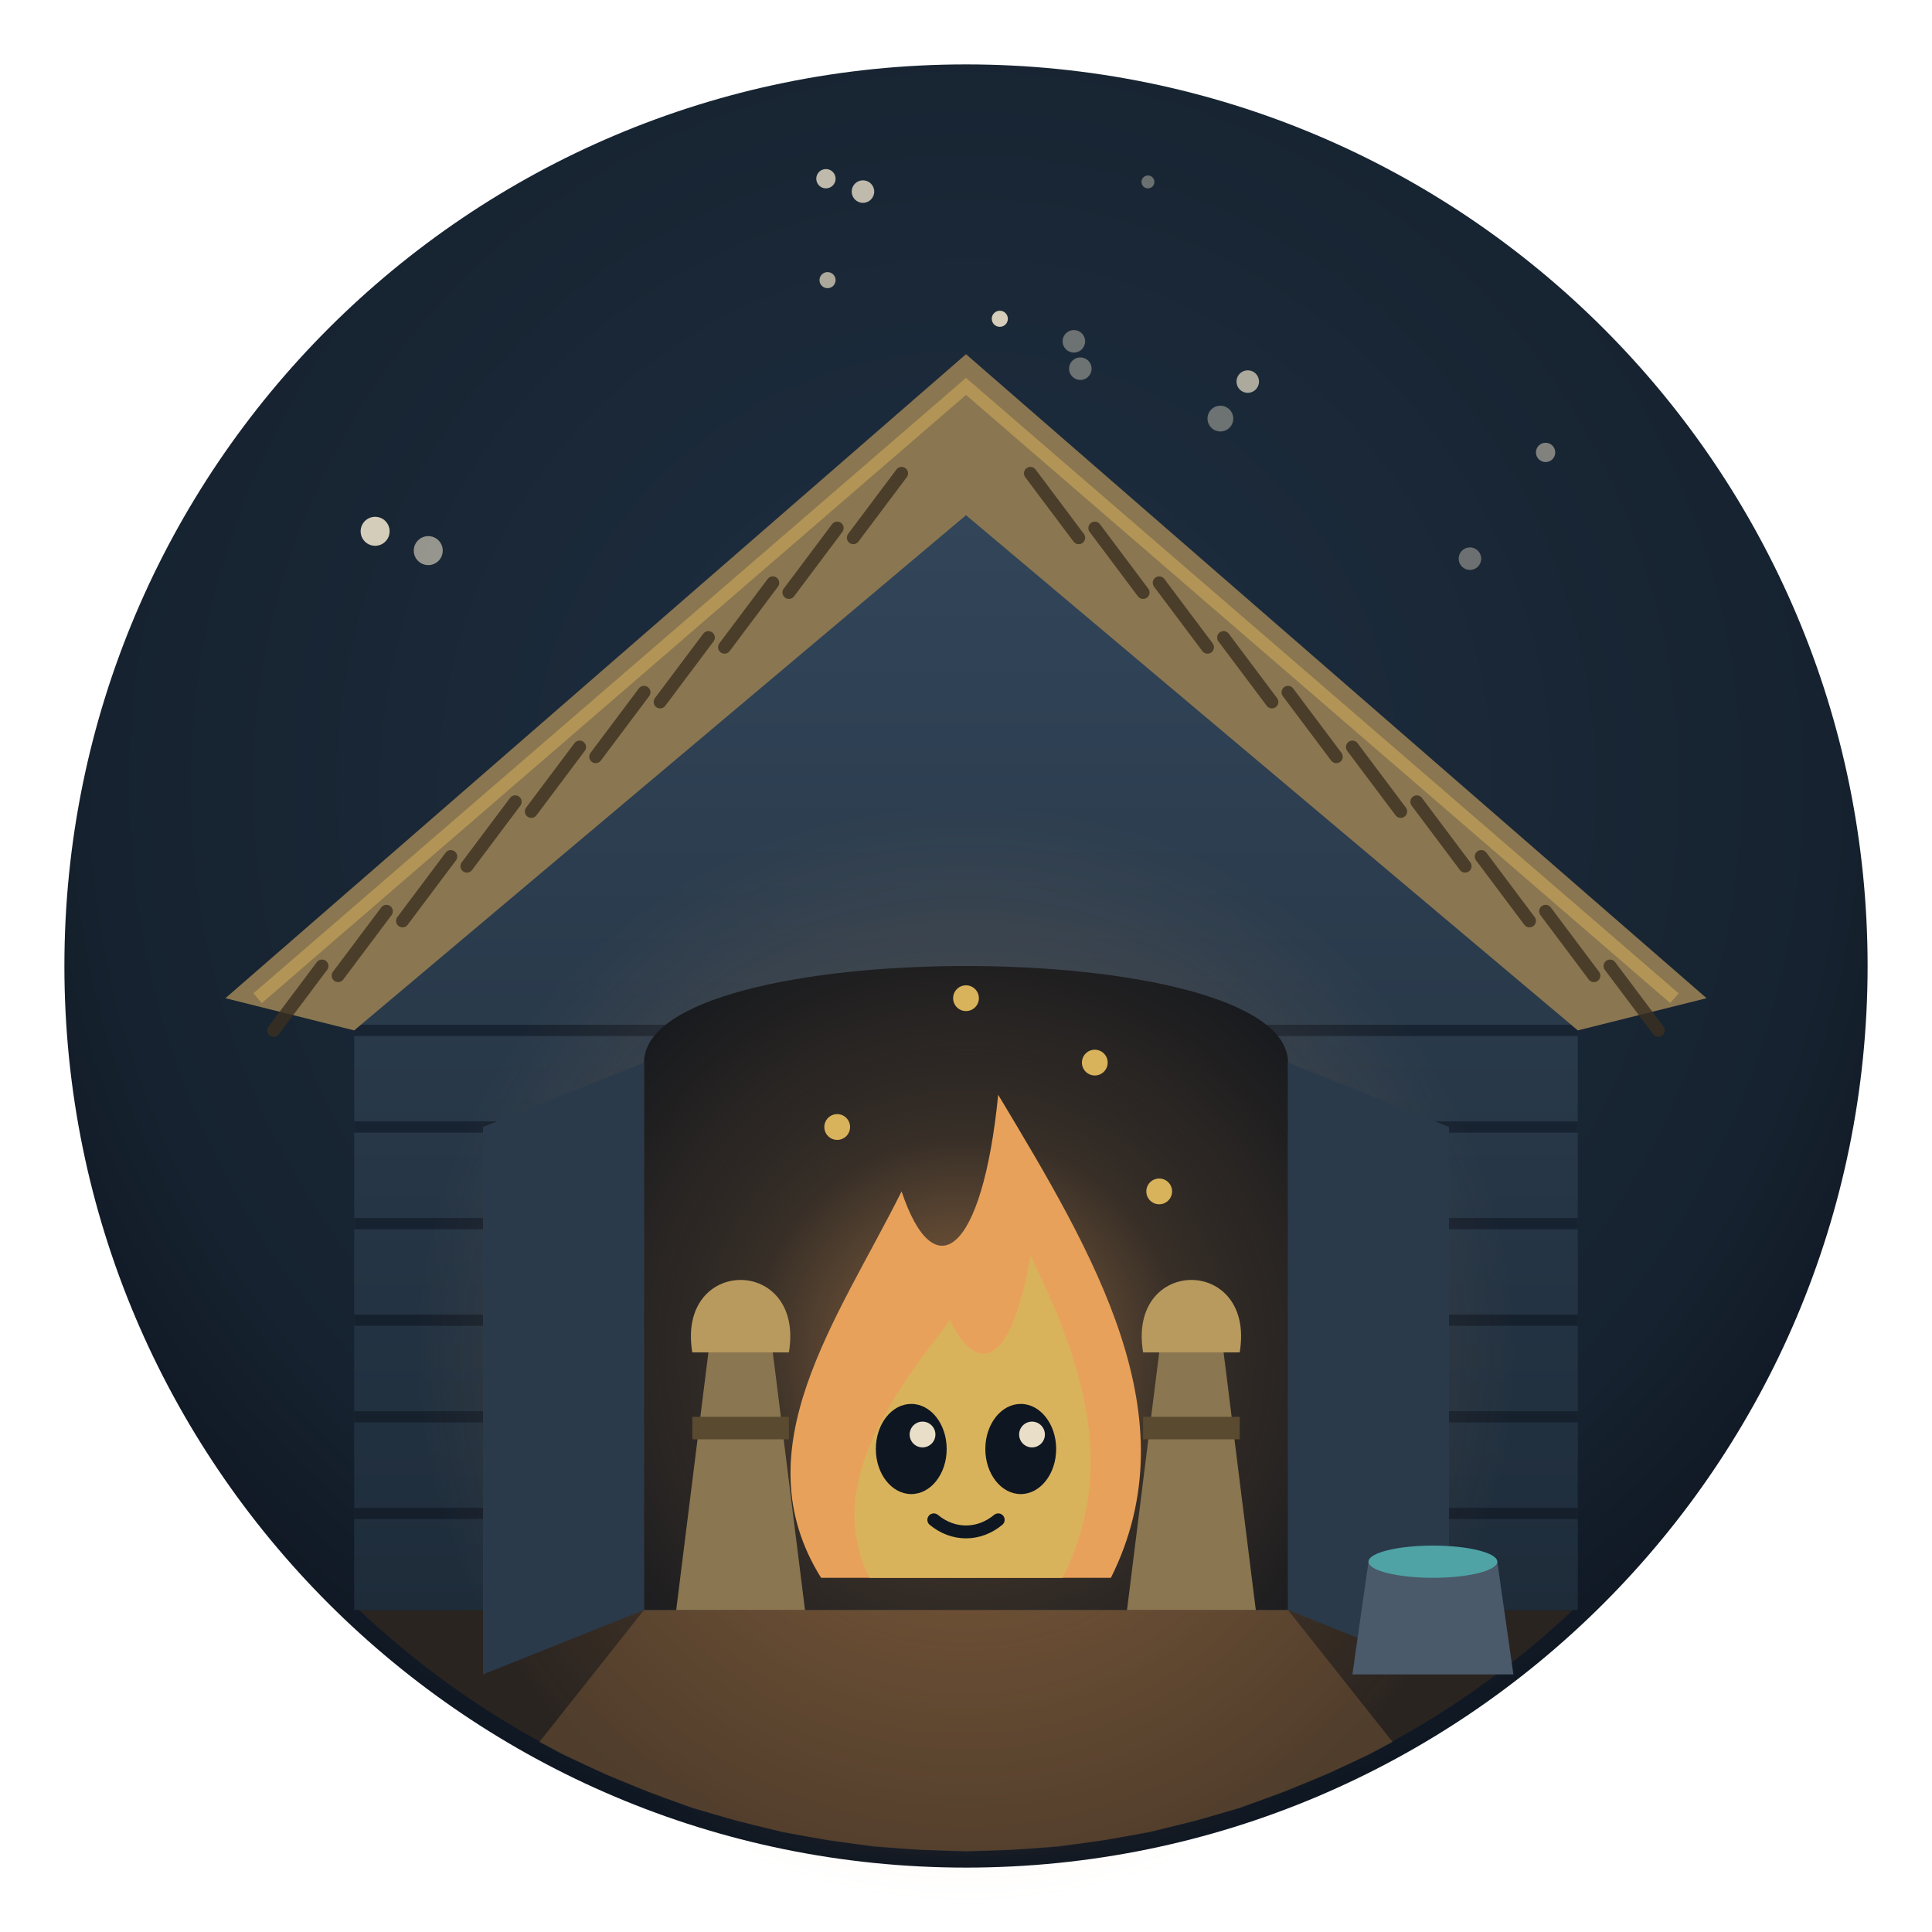
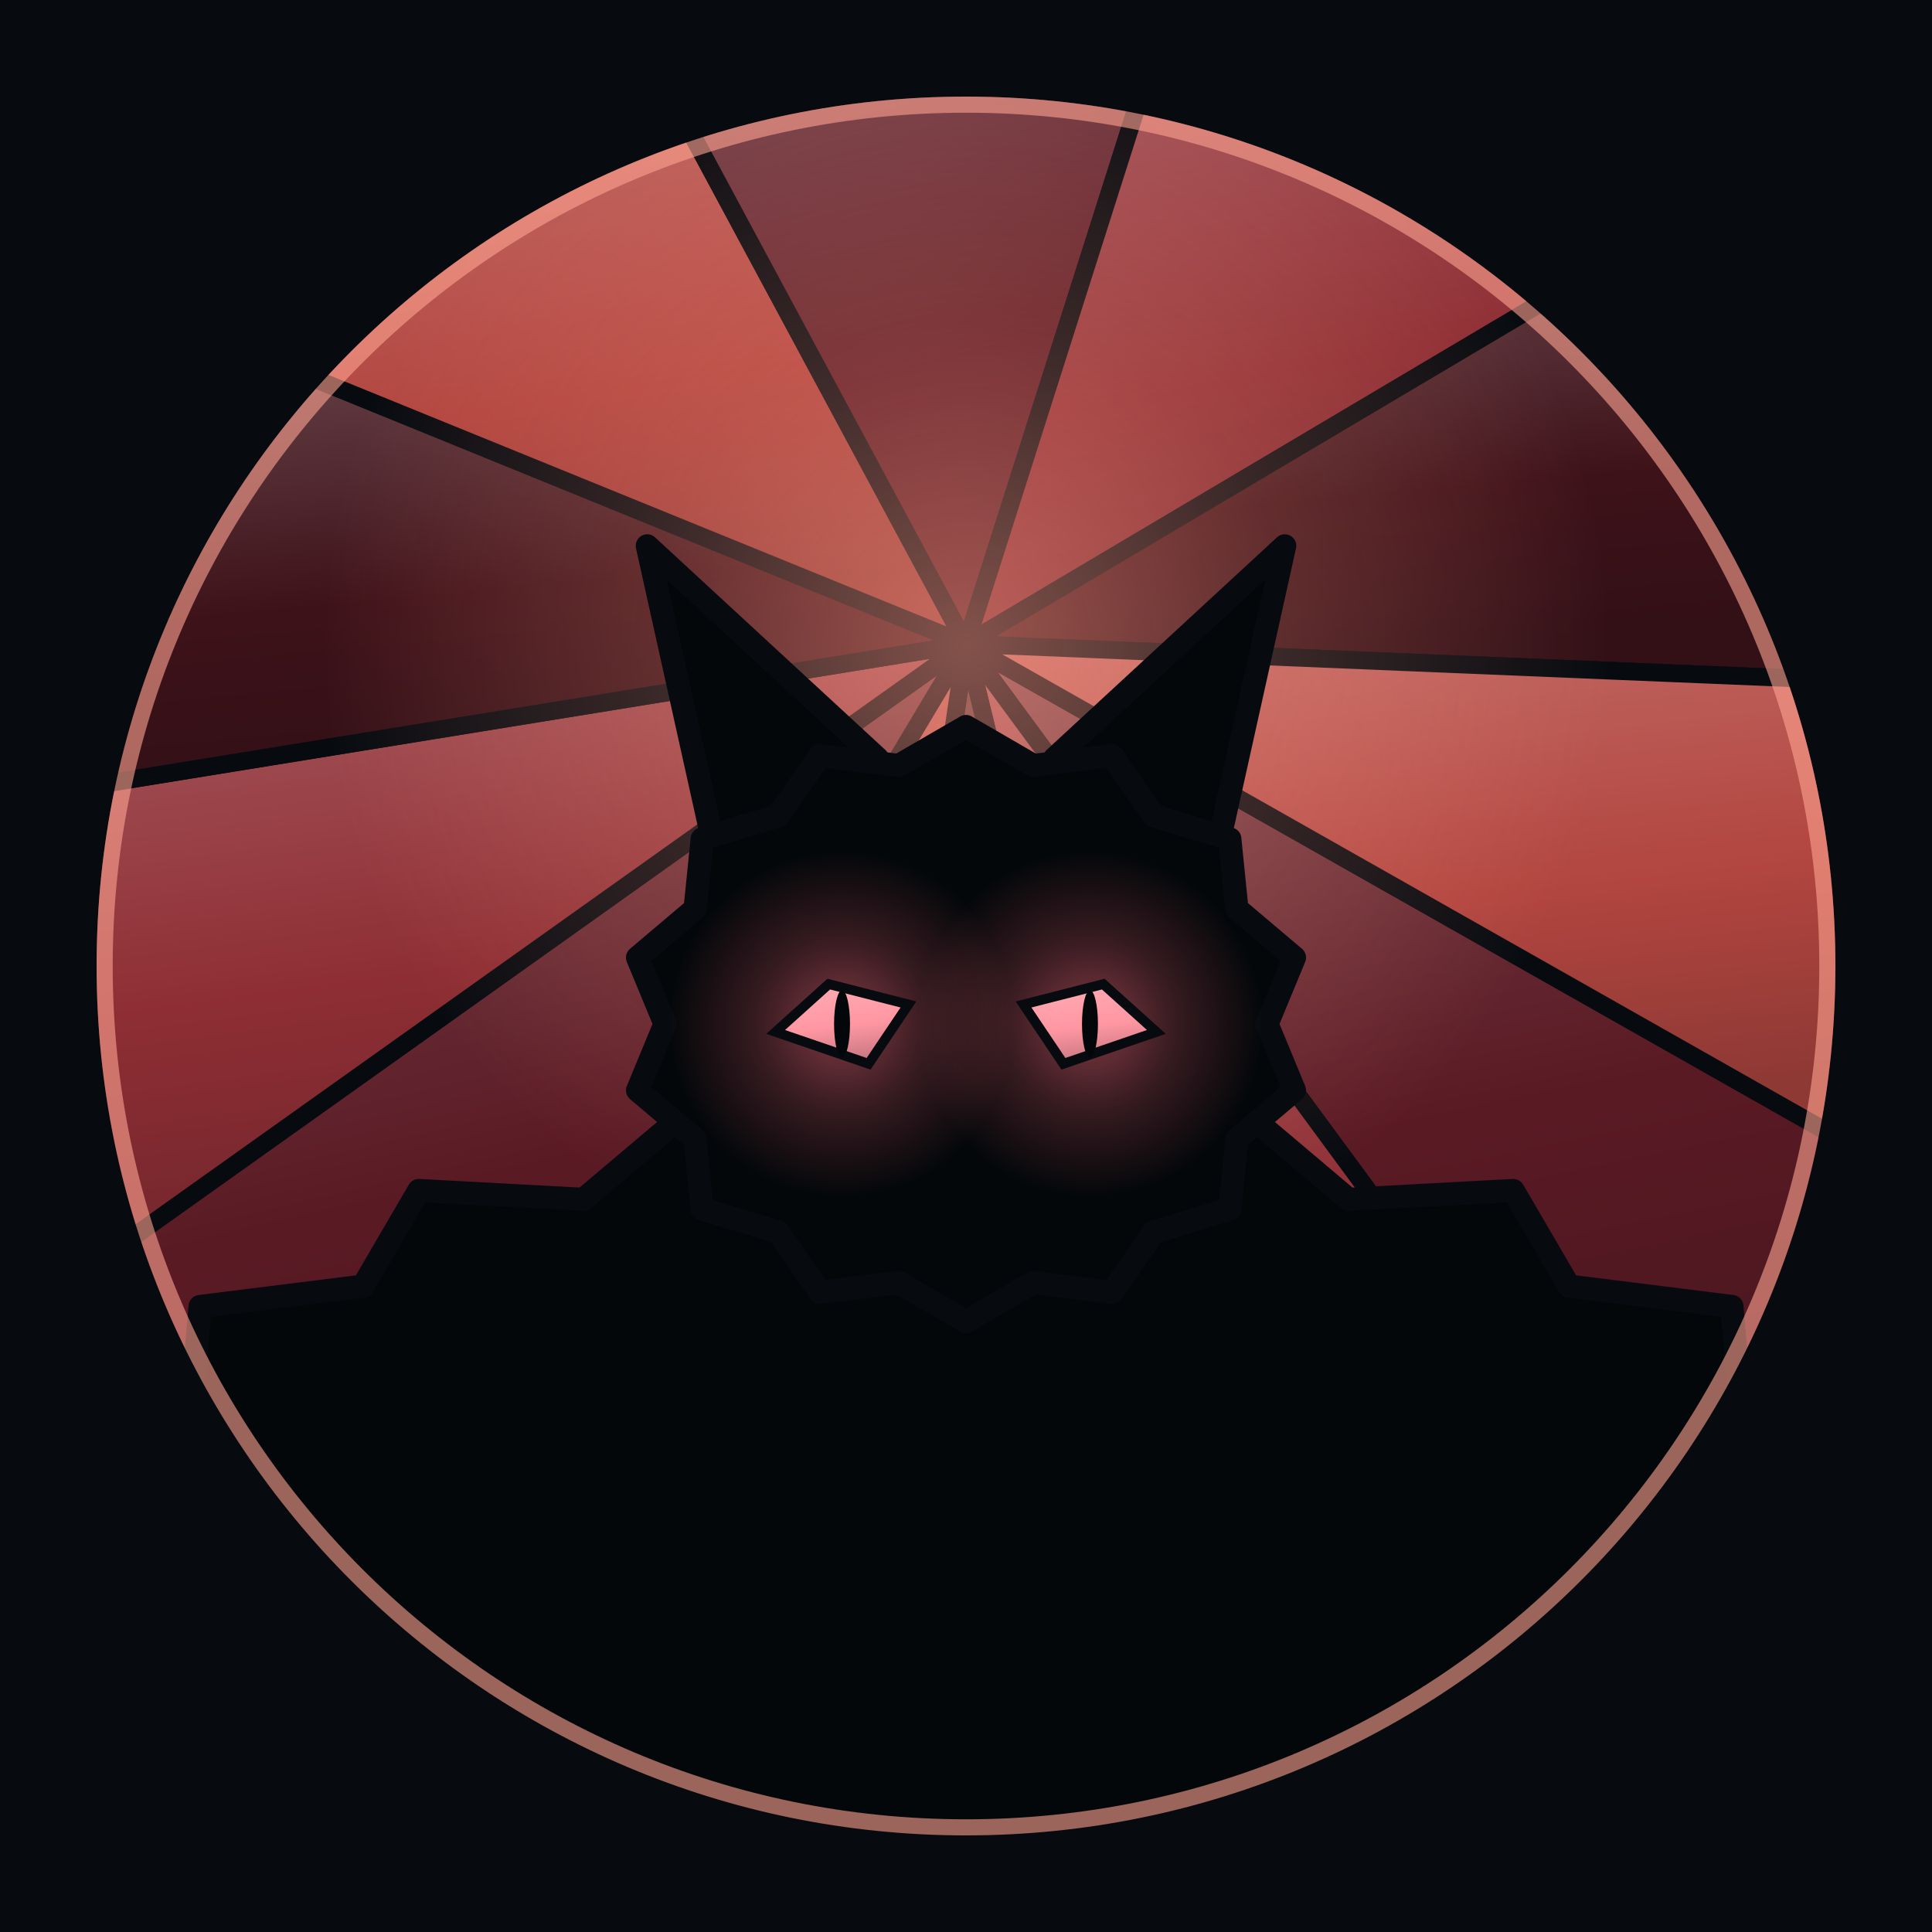
<svg xmlns="http://www.w3.org/2000/svg" viewBox="0 0 120 120">
  <defs>
-     <radialGradient id="ov1" cx="0.5" cy="0.4" r="0.6">
-       <stop offset="0" stop-color="#1F3043" />
-       <stop offset="0.8" stop-color="#16222F" />
-       <stop offset="1" stop-color="#0E1621" />
+     <linearGradient id="g1" x1="0" y1="0" x2="0.2" y2="1">
+       <stop offset="0" stop-color="#7B4850" />
+       <stop offset="0.6" stop-color="#5A1A24" />
+       <stop offset="1" stop-color="#49161F" />
+     </linearGradient>
+     <linearGradient id="g2" x1="0" y1="0" x2="0.2" y2="1">
+       <stop offset="0" stop-color="#A5585D" />
+       <stop offset="0.6" stop-color="#8E2E34" />
+       <stop offset="1" stop-color="#72262C" />
+     </linearGradient>
+     <linearGradient id="g3" x1="0" y1="0" x2="0.2" y2="1">
+       <stop offset="0" stop-color="#654147" />
+       <stop offset="0.6" stop-color="#3E1219" />
+       <stop offset="1" stop-color="#321016" />
+     </linearGradient>
+     <linearGradient id="g4" x1="0" y1="0" x2="0.2" y2="1">
+       <stop offset="0" stop-color="#C16A65" />
+       <stop offset="0.6" stop-color="#B2453F" />
+       <stop offset="1" stop-color="#8F3935" />
+     </linearGradient>
+     <radialGradient id="g5" cx="60" cy="40" r="40" gradientUnits="userSpaceOnUse">
+       <stop offset="0" stop-color="#FF9A86" stop-opacity="0.5" />
+       <stop offset="0.5" stop-color="#FF9A86" stop-opacity="0.2" />
+       <stop offset="1" stop-color="#FF9A86" stop-opacity="0.00" />
    </radialGradient>
-     <linearGradient id="ov2" x1="0" y1="0" x2="0" y2="1">
-       <stop offset="0" stop-color="#33465A" />
-       <stop offset="1" stop-color="#1E2C3A" />
+     <radialGradient id="g6" cx="166" cy="92" r="19.5" gradientUnits="userSpaceOnUse">
+       <stop offset="0" stop-color="#FF6B7A" stop-opacity="0.5" />
+       <stop offset="0.5" stop-color="#FF6B7A" stop-opacity="0.2" />
+       <stop offset="1" stop-color="#FF6B7A" stop-opacity="0.00" />
+     </radialGradient>
+     <linearGradient id="g7" x1="0" y1="0" x2="0.2" y2="1">
+       <stop offset="0" stop-color="#FFACB5" />
+       <stop offset="0.6" stop-color="#FF97A2" />
+       <stop offset="1" stop-color="#CD7A84" />
    </linearGradient>
-     <radialGradient id="ov3" cx="0.5" cy="0.5" r="0.5">
-       <stop offset="0" stop-color="#E8A15A" stop-opacity="0.6" />
-       <stop offset="0.4" stop-color="#E8A15A" stop-opacity="0.2" />
-       <stop offset="1" stop-color="#E8A15A" stop-opacity="0" />
+     <radialGradient id="g8" cx="194" cy="92" r="19.5" gradientUnits="userSpaceOnUse">
+       <stop offset="0" stop-color="#FF6B7A" stop-opacity="0.5" />
+       <stop offset="0.5" stop-color="#FF6B7A" stop-opacity="0.2" />
+       <stop offset="1" stop-color="#FF6B7A" stop-opacity="0.00" />
    </radialGradient>
  </defs>
-   <circle cx="60" cy="60" r="56" fill="url(#ov1)" />
-   <circle cx="67.1" cy="22.9" r="0.7" fill="#E9DFC8" opacity="0.4" />
-   <circle cx="91.3" cy="34.7" r="0.7" fill="#E9DFC8" opacity="0.4" />
-   <circle cx="62.1" cy="19.8" r="0.5" fill="#E9DFC8" opacity="0.9" />
-   <circle cx="96" cy="28.1" r="0.6" fill="#E9DFC8" opacity="0.5" />
-   <circle cx="77.5" cy="23.7" r="0.7" fill="#E9DFC8" opacity="0.7" />
-   <circle cx="23.3" cy="33" r="0.9" fill="#E9DFC8" opacity="0.9" />
-   <circle cx="71.3" cy="11.3" r="0.4" fill="#E9DFC8" opacity="0.4" />
-   <circle cx="46.6" cy="36.9" r="0.5" fill="#E9DFC8" opacity="0.6" />
-   <circle cx="53.6" cy="11.9" r="0.7" fill="#E9DFC8" opacity="0.8" />
-   <circle cx="51.3" cy="11.1" r="0.6" fill="#E9DFC8" opacity="0.8" />
-   <circle cx="75.8" cy="26" r="0.8" fill="#E9DFC8" opacity="0.4" />
-   <circle cx="66.7" cy="21.2" r="0.7" fill="#E9DFC8" opacity="0.4" />
-   <circle cx="26.6" cy="34.2" r="0.9" fill="#E9DFC8" opacity="0.6" />
-   <circle cx="51.4" cy="17.4" r="0.5" fill="#E9DFC8" opacity="0.7" />
-   <path d="M22.3,100L97.7,100A55,55 0 0 1 22.3,100Z" fill="#2A2420" />
-   <path d="M22,100V58L60,30L98,58V100Z" fill="url(#ov2)" />
-   <path d="M22,64H98M22,70H98M22,76H98M22,82H98M22,88H98M22,94H98" stroke="#0E1621" stroke-width="0.7" opacity="0.6" />
-   <path d="M14,62L60,22L106,62L98,64L60,32L22,64Z" fill="#8A7650" />
-   <path d="M56,29.4L53,33.4M52,32.8L49,36.8M48,36.2L45,40.2M44,39.6L41,43.6M40,43L37,47M36,46.4L33,50.4M32,49.8L29,53.8M28,53.2L25,57.2M24,56.6L21,60.6M20,60L17,64M64,29.4L67,33.4M68,32.8L71,36.8M72,36.2L75,40.2M76,39.6L79,43.6M80,43L83,47M84,46.4L87,50.4M88,49.8L91,53.8M92,53.2L95,57.2M96,56.6L99,60.6M100,60L103,64" stroke="#3A3020" stroke-width="0.8" opacity="0.8" fill="none" stroke-linecap="round" />
-   <path d="M16,62L60,24L104,62" stroke="#D9B35B" stroke-width="0.8" fill="none" opacity="0.5" />
-   <path d="M40,100V66C40,58 80,58 80,66V100Z" fill="#0A111A" />
-   <circle cx="60" cy="84" r="34" fill="url(#ov3)" />
-   <path d="M40,100V66L30,70V104Z" fill="#2A3A4A" />
-   <path d="M80,100V66L90,70V104Z" fill="#2A3A4A" />
-   <path d="M42,100L44,84L48,84L50,100Z" fill="#8A7650" />
-   <path d="M43,84C42,78 50,78 49,84" fill="#B89A5E" />
-   <rect x="43" y="88" width="6" height="1.4" fill="#5A4A30" />
-   <path d="M70,100L72,84L76,84L78,100Z" fill="#8A7650" />
-   <path d="M71,84C70,78 78,78 77,84" fill="#B89A5E" />
-   <rect x="71" y="88" width="6" height="1.4" fill="#5A4A30" />
-   <path d="M51,98C46,90 52,82 56,74C58,80 61,78 62,68C68,78 74,88 69,98Z" fill="#E8A15A" />
-   <path d="M54,98C51,92 56,86 59,82C61,86 63,84 64,78C68,86 69,92 66,98Z" fill="#D9B35B" />
-   <ellipse cx="56.6" cy="90" rx="2.2" ry="2.8" fill="#0E1621" />
-   <circle cx="57.3" cy="89.1" r="0.8" fill="#E9DFC8" />
-   <ellipse cx="63.4" cy="90" rx="2.2" ry="2.8" fill="#0E1621" />
-   <circle cx="64.1" cy="89.1" r="0.8" fill="#E9DFC8" />
-   <path d="M58,94.4c1.2,1 2.8,1 4,0" stroke="#0E1621" stroke-width="0.8" fill="none" stroke-linecap="round" />
-   <circle cx="52" cy="70" r="0.8" fill="#D9B35B" />
-   <circle cx="68" cy="66" r="0.8" fill="#D9B35B" />
-   <circle cx="60" cy="62" r="0.8" fill="#D9B35B" />
-   <circle cx="72" cy="74" r="0.8" fill="#D9B35B" />
-   <polygon points="62.9,114.9 60,115 57.1,114.9 54.3,114.7 51.4,114.3 48.6,113.8 45.8,113.1 43,112.3 40.3,111.3 37.6,110.2 35,109 33.5,108.2 40,100 80,100 86.5,108.2 85,109 82.4,110.2 79.7,111.3 77,112.3 74.2,113.1 71.4,113.8 68.6,114.3 65.7,114.7" fill="#E8A15A" opacity="0.2" />
-   <path d="M84,104l1,-7h8l1,7Z" fill="#4A5A6A" />
-   <ellipse cx="89" cy="97" rx="4" ry="1" fill="#4FA3A5" />
+   <circle cx="60" cy="60" r="57" fill="#070B10" />
+   <path d="M60,40 114.9,71.1 113,78.2 110.1,85 106.4,91.3 102,97.1Z" fill="url(#g1)" stroke="#070B10" stroke-width="1.1" />
+   <path d="M60,40 102,97.1 96.8,102.2 90.9,106.7 84.6,110.3 77.8,113.1Z" fill="url(#g2)" stroke="#070B10" stroke-width="1.1" />
+   <path d="M60,40 77.8,113.1 70.7,115 63.5,115.9 56.1,115.9 48.9,114.9Z" fill="url(#g3)" stroke="#070B10" stroke-width="1.1" />
+   <path d="M60,40 48.9,114.9 41.8,113 35,110.1 28.7,106.4 22.9,102Z" fill="url(#g4)" stroke="#070B10" stroke-width="1.1" />
+   <path d="M60,40 22.9,102 17.8,96.8 13.3,90.9 9.7,84.6 6.9,77.8Z" fill="url(#g1)" stroke="#070B10" stroke-width="1.1" />
+   <path d="M60,40 6.9,77.8 5,70.7 4.1,63.5 4.1,56.1 5.1,48.9Z" fill="url(#g2)" stroke="#070B10" stroke-width="1.1" />
+   <path d="M60,40 5.1,48.9 7,41.8 9.9,35 13.6,28.7 18,22.9Z" fill="url(#g3)" stroke="#070B10" stroke-width="1.1" />
+   <path d="M60,40 18,22.9 23.2,17.8 29.1,13.3 35.4,9.7 42.2,6.9Z" fill="url(#g4)" stroke="#070B10" stroke-width="1.1" />
+   <path d="M60,40 42.2,6.9 49.3,5 56.5,4.1 63.9,4.1 71.1,5.1Z" fill="url(#g1)" stroke="#070B10" stroke-width="1.1" />
+   <path d="M60,40 71.1,5.1 78.2,7 85,9.9 91.3,13.6 97.1,18Z" fill="url(#g2)" stroke="#070B10" stroke-width="1.1" />
+   <path d="M60,40 97.1,18 102.2,23.2 106.7,29.1 110.3,35.4 113.1,42.2Z" fill="url(#g3)" stroke="#070B10" stroke-width="1.1" />
+   <path d="M60,40 113.1,42.2 115,49.3 115.9,56.5 115.9,63.9 114.9,71.1Z" fill="url(#g4)" stroke="#070B10" stroke-width="1.1" />
+   <circle cx="60" cy="40" r="40" fill="url(#g5)" />
+   <g transform="translate(60 68) scale(0.55) translate(-180 -100)">
+     <path d="M70,210 76,170 66.8,160 80.2,152 75.9,140.8 92.5,135.4 93.5,123.9 111.9,121.6 118.2,110.8 136.8,111.8 147.8,102.5 165.2,106.7 180,99.6 194.8,106.7 212.2,102.5 223.2,111.8 241.8,110.8 248.1,121.6 266.5,123.9 267.5,135.4 284.1,140.8 279.8,152 293.2,160 284,170 290,210Z" fill="#04070A" stroke="#070B10" stroke-width="2.6" stroke-linejoin="round" />
+     <path d="M152,74 144,38 170,62Z" fill="#04070A" stroke="#070B10" stroke-width="2.6" stroke-linejoin="round" />
+     <path d="M208,74 216,38 190,62Z" fill="#04070A" stroke="#070B10" stroke-width="2.6" stroke-linejoin="round" />
+     <path d="M214,92 217.1,99.5 210.6,105 209.8,112.9 201.2,115.5 196.5,122.3 187.6,121.2 180,125.6 172.4,121.2 163.5,122.3 158.8,115.5 150.2,112.9 149.4,105 142.9,99.5 146,92 142.9,84.5 149.4,79 150.2,71.1 158.8,68.5 163.5,61.7 172.4,62.8 180,58.4 187.6,62.8 196.5,61.7 201.2,68.5 209.8,71.1 210.6,79 217.1,84.5 214,92Z" fill="#04070A" stroke="#070B10" stroke-width="2.6" stroke-linejoin="round" />
+     <circle cx="166" cy="92" r="19.5" fill="url(#g6)" />
+     <path d="M158.5,92.9 164.5,87.5 173.5,89.8 169,96.5Z" fill="url(#g7)" stroke="#070B10" stroke-width="1.1" />
+     <ellipse cx="166" cy="92" rx="0.9" ry="3.8" fill="#04070A" />
+     <circle cx="194" cy="92" r="19.5" fill="url(#g8)" />
+     <path d="M201.5,92.9 195.5,87.5 186.5,89.8 191,96.5Z" fill="url(#g7)" stroke="#070B10" stroke-width="1.1" />
+     <ellipse cx="194" cy="92" rx="0.9" ry="3.8" fill="#04070A" />
+   </g>
+   <path d="M-1,-1 121,-1 121,121 -1,121ZM116,60 115.5,67.3 114.1,74.5 111.7,81.4 108.5,88 104.4,94.1 99.6,99.6 94.1,104.4 88,108.5 81.4,111.7 74.5,114.1 67.3,115.5 60,116 52.7,115.5 45.5,114.1 38.6,111.7 32,108.5 25.9,104.4 20.4,99.6 15.6,94.1 11.5,88 8.3,81.4 5.9,74.5 4.5,67.3 4,60 4.5,52.7 5.9,45.5 8.3,38.6 11.5,32 15.6,25.9 20.4,20.4 25.9,15.6 32,11.5 38.6,8.3 45.5,5.9 52.7,4.5 60,4 67.3,4.5 74.5,5.9 81.4,8.3 88,11.5 94.1,15.6 99.6,20.4 104.4,25.9 108.5,32 111.7,38.6 114.1,45.5 115.5,52.7Z" fill="#070B10" fill-rule="evenodd" />
+   <circle cx="60" cy="60" r="56" fill="none" stroke="#070B10" stroke-width="4" />
+   <circle cx="60" cy="60" r="53.5" fill="none" stroke="#FFA492" stroke-width="1" stroke-opacity="0.6" />
</svg>
